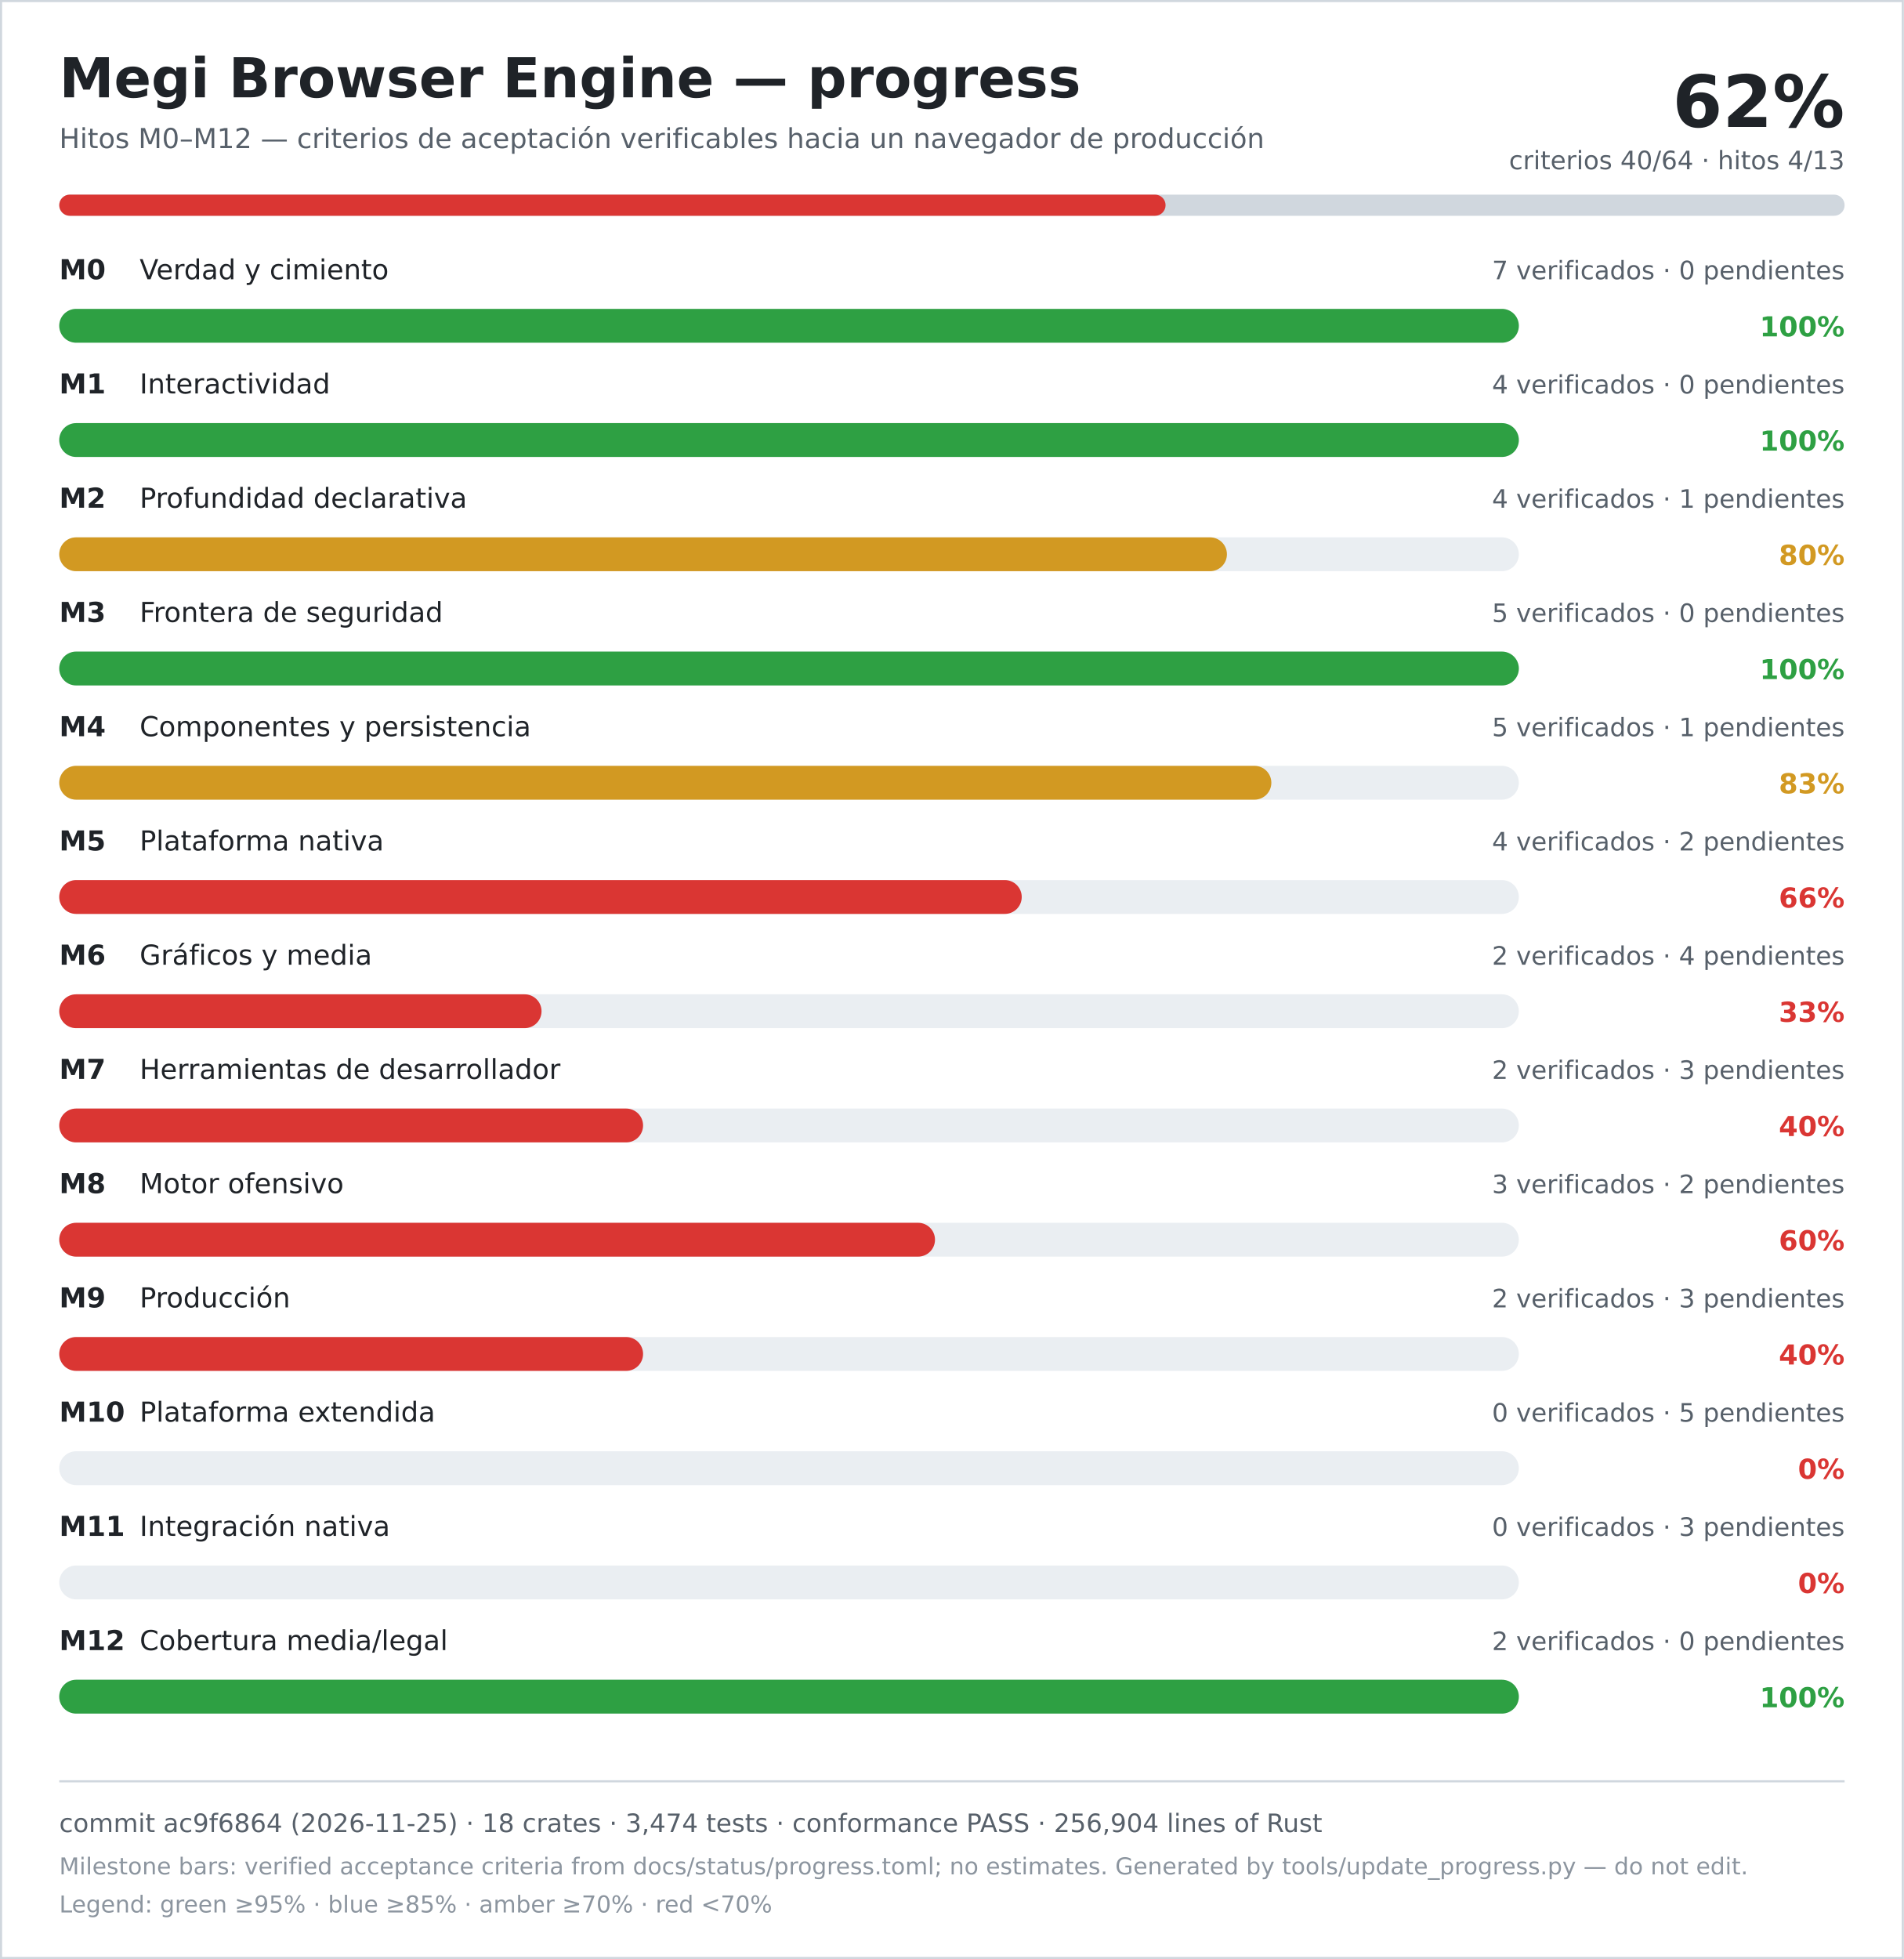
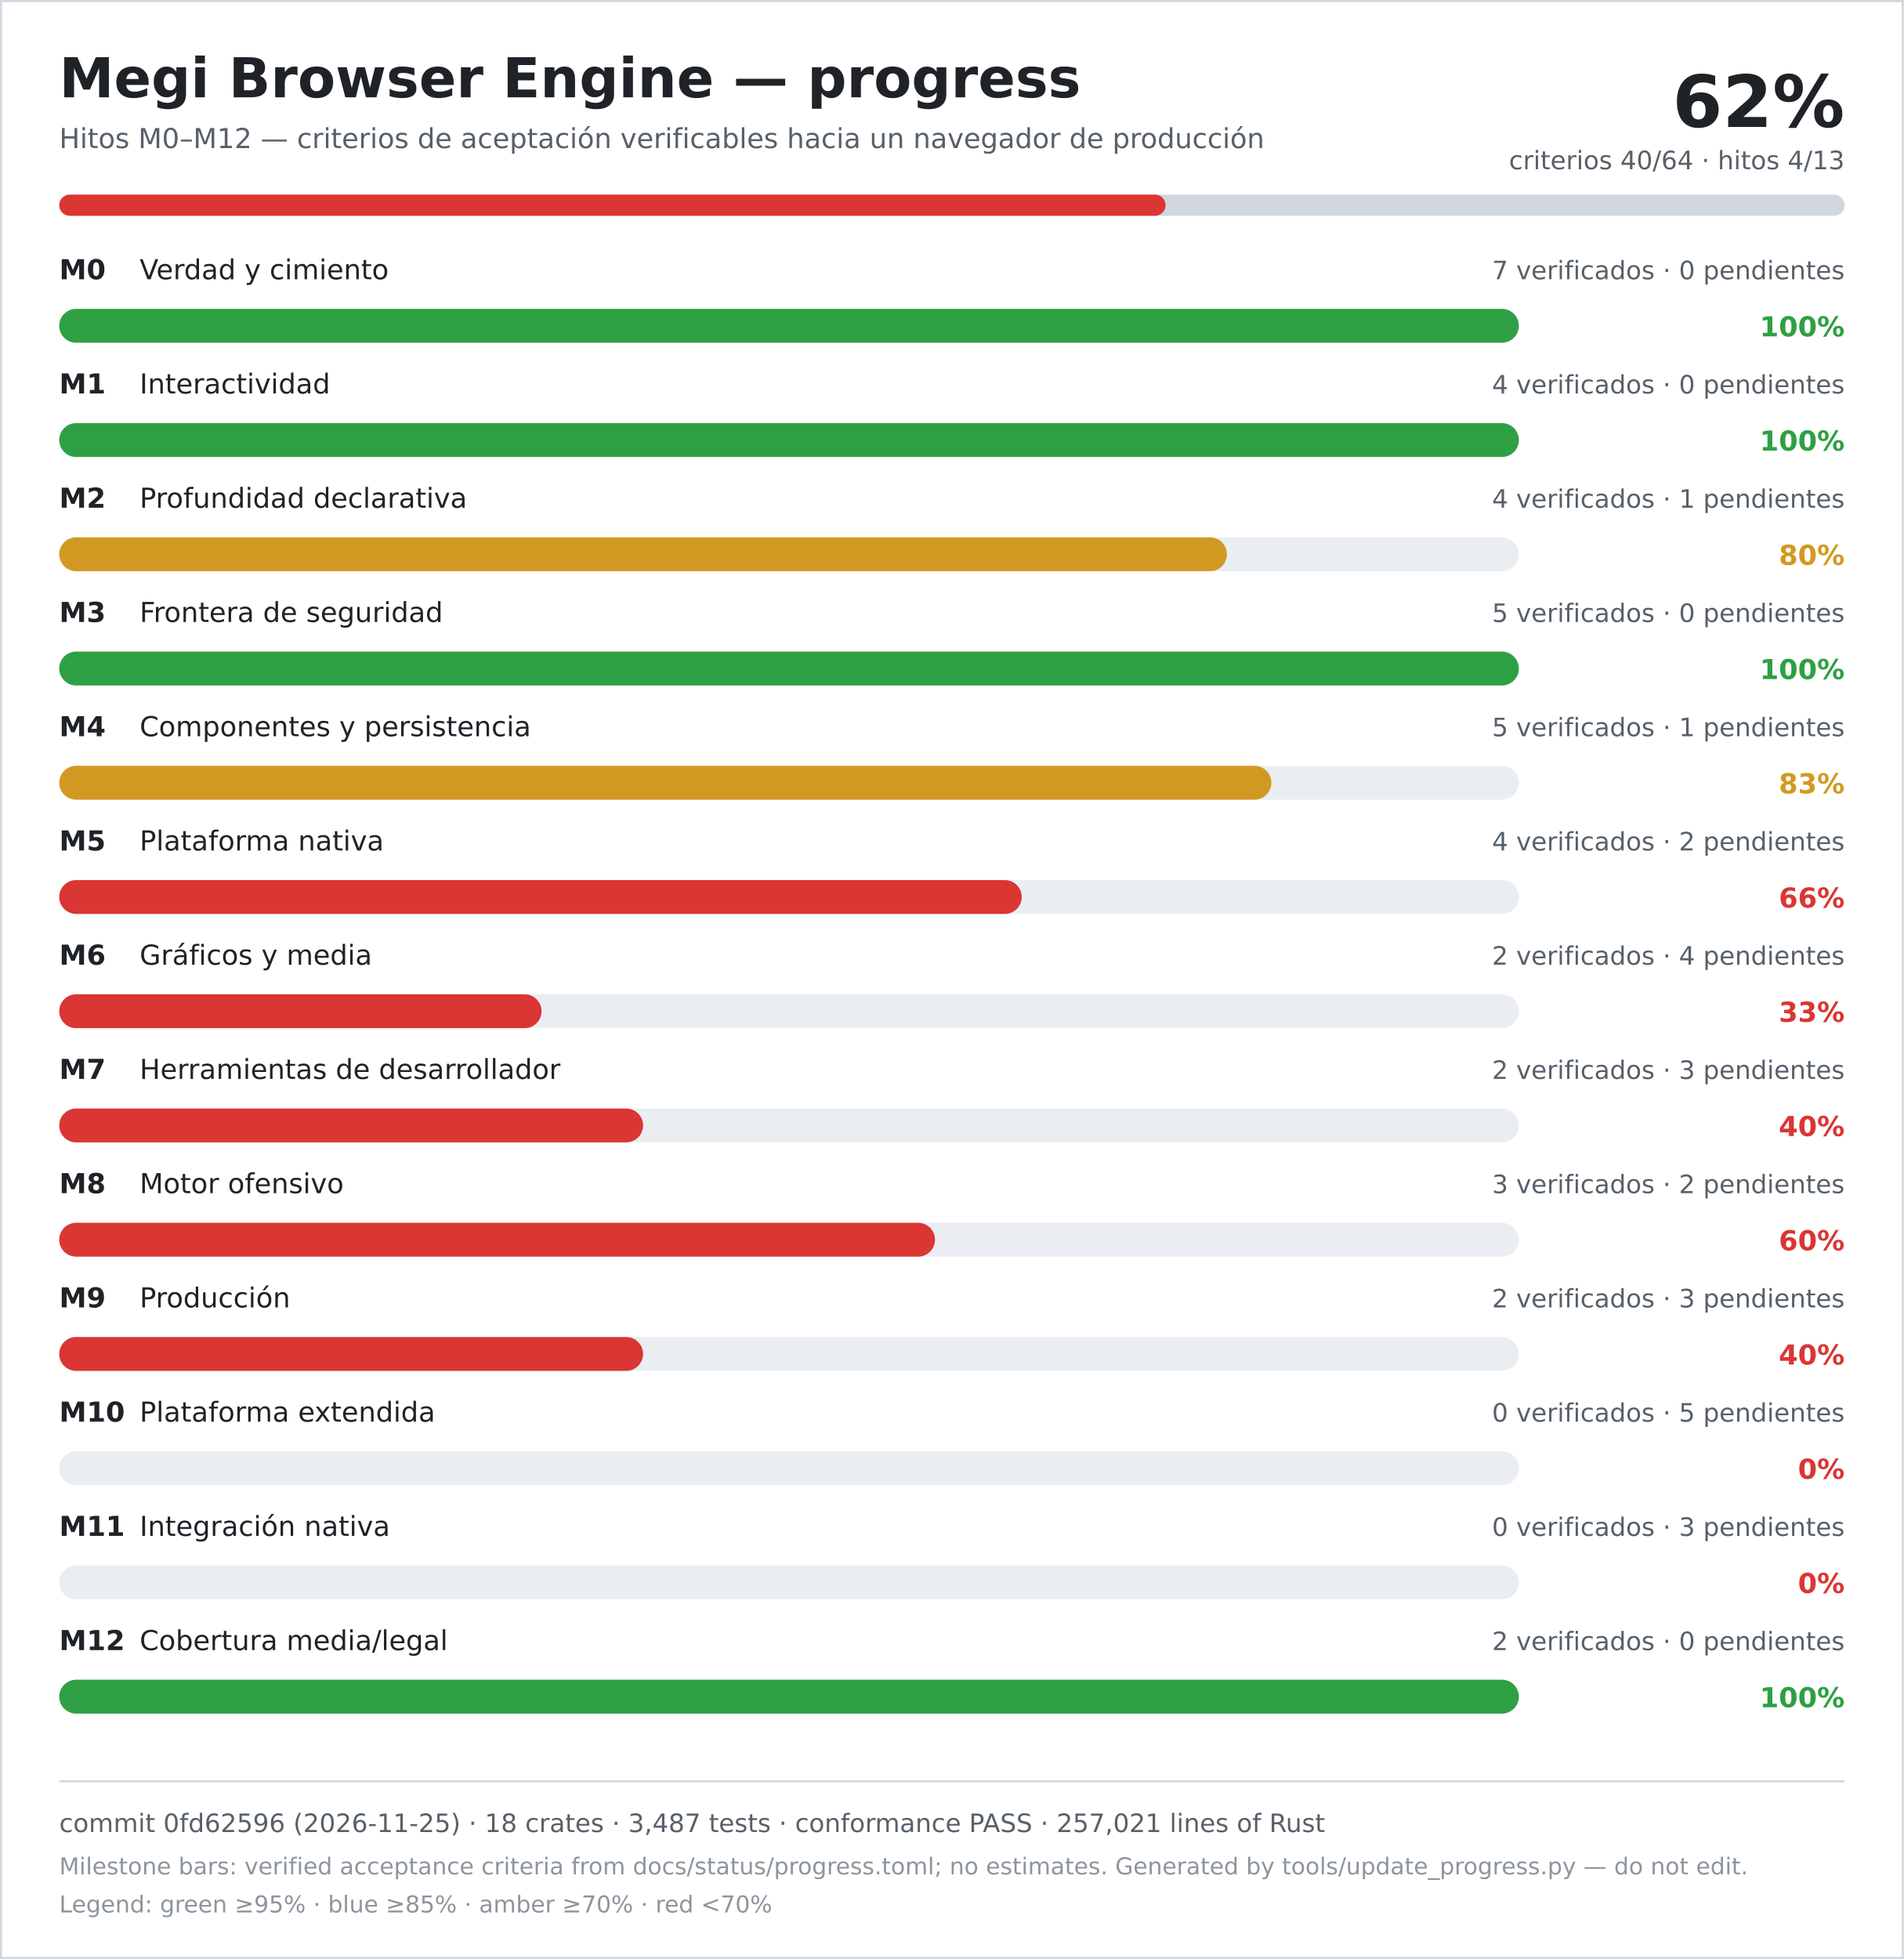
<svg xmlns="http://www.w3.org/2000/svg" width="900" height="926" viewBox="0 0 900 926" role="img" aria-labelledby="title desc">
  <rect width="900" height="926" fill="#ffffff" />
  <rect x="0.5" y="0.5" width="899" height="925" fill="none" stroke="#d0d7de" />
  <text x="28" y="46" font-family="DejaVu Sans, Verdana, sans-serif" font-size="26" font-weight="700" fill="#1f2328">Megi Browser Engine — progress</text>
  <text x="28" y="70" font-family="DejaVu Sans, Verdana, sans-serif" font-size="13" fill="#57606a">Hitos M0–M12 — criterios de aceptación verificables hacia un navegador de producción</text>
  <text x="872" y="60" text-anchor="end" font-family="DejaVu Sans, Verdana, sans-serif" font-size="34" font-weight="700" fill="#1f2328">62%</text>
  <text x="872" y="80" text-anchor="end" font-family="DejaVu Sans, Verdana, sans-serif" font-size="12" fill="#57606a">criterios 40/64 · hitos 4/13</text>
  <rect x="28" y="92" width="844" height="10" rx="5" fill="#d0d7de" />
  <rect x="28" y="92" width="523" height="10" rx="5" fill="#da3633" />
  <text x="28" y="132" font-family="DejaVu Sans, Verdana, sans-serif" font-size="13" font-weight="700" fill="#1f2328">M0</text>
  <text x="66" y="132" font-family="DejaVu Sans, Verdana, sans-serif" font-size="13" fill="#1f2328">Verdad y cimiento</text>
  <text x="872" y="132" text-anchor="end" font-family="DejaVu Sans, Verdana, sans-serif" font-size="12" fill="#57606a">7 verificados · 0 pendientes</text>
  <rect x="28" y="146" width="690" height="16" rx="8" fill="#eaeef2" />
  <rect x="28" y="146" width="690" height="16" rx="8" fill="#2ea043" />
  <text x="872" y="159" text-anchor="end" font-family="DejaVu Sans, Verdana, sans-serif" font-size="13" font-weight="700" fill="#2ea043">100%</text>
  <text x="28" y="186" font-family="DejaVu Sans, Verdana, sans-serif" font-size="13" font-weight="700" fill="#1f2328">M1</text>
  <text x="66" y="186" font-family="DejaVu Sans, Verdana, sans-serif" font-size="13" fill="#1f2328">Interactividad</text>
  <text x="872" y="186" text-anchor="end" font-family="DejaVu Sans, Verdana, sans-serif" font-size="12" fill="#57606a">4 verificados · 0 pendientes</text>
  <rect x="28" y="200" width="690" height="16" rx="8" fill="#eaeef2" />
  <rect x="28" y="200" width="690" height="16" rx="8" fill="#2ea043" />
  <text x="872" y="213" text-anchor="end" font-family="DejaVu Sans, Verdana, sans-serif" font-size="13" font-weight="700" fill="#2ea043">100%</text>
  <text x="28" y="240" font-family="DejaVu Sans, Verdana, sans-serif" font-size="13" font-weight="700" fill="#1f2328">M2</text>
  <text x="66" y="240" font-family="DejaVu Sans, Verdana, sans-serif" font-size="13" fill="#1f2328">Profundidad declarativa</text>
  <text x="872" y="240" text-anchor="end" font-family="DejaVu Sans, Verdana, sans-serif" font-size="12" fill="#57606a">4 verificados · 1 pendientes</text>
  <rect x="28" y="254" width="690" height="16" rx="8" fill="#eaeef2" />
  <rect x="28" y="254" width="552" height="16" rx="8" fill="#d29922" />
  <text x="872" y="267" text-anchor="end" font-family="DejaVu Sans, Verdana, sans-serif" font-size="13" font-weight="700" fill="#d29922">80%</text>
  <text x="28" y="294" font-family="DejaVu Sans, Verdana, sans-serif" font-size="13" font-weight="700" fill="#1f2328">M3</text>
  <text x="66" y="294" font-family="DejaVu Sans, Verdana, sans-serif" font-size="13" fill="#1f2328">Frontera de seguridad</text>
  <text x="872" y="294" text-anchor="end" font-family="DejaVu Sans, Verdana, sans-serif" font-size="12" fill="#57606a">5 verificados · 0 pendientes</text>
  <rect x="28" y="308" width="690" height="16" rx="8" fill="#eaeef2" />
  <rect x="28" y="308" width="690" height="16" rx="8" fill="#2ea043" />
  <text x="872" y="321" text-anchor="end" font-family="DejaVu Sans, Verdana, sans-serif" font-size="13" font-weight="700" fill="#2ea043">100%</text>
  <text x="28" y="348" font-family="DejaVu Sans, Verdana, sans-serif" font-size="13" font-weight="700" fill="#1f2328">M4</text>
  <text x="66" y="348" font-family="DejaVu Sans, Verdana, sans-serif" font-size="13" fill="#1f2328">Componentes y persistencia</text>
  <text x="872" y="348" text-anchor="end" font-family="DejaVu Sans, Verdana, sans-serif" font-size="12" fill="#57606a">5 verificados · 1 pendientes</text>
  <rect x="28" y="362" width="690" height="16" rx="8" fill="#eaeef2" />
  <rect x="28" y="362" width="573" height="16" rx="8" fill="#d29922" />
  <text x="872" y="375" text-anchor="end" font-family="DejaVu Sans, Verdana, sans-serif" font-size="13" font-weight="700" fill="#d29922">83%</text>
  <text x="28" y="402" font-family="DejaVu Sans, Verdana, sans-serif" font-size="13" font-weight="700" fill="#1f2328">M5</text>
  <text x="66" y="402" font-family="DejaVu Sans, Verdana, sans-serif" font-size="13" fill="#1f2328">Plataforma nativa</text>
  <text x="872" y="402" text-anchor="end" font-family="DejaVu Sans, Verdana, sans-serif" font-size="12" fill="#57606a">4 verificados · 2 pendientes</text>
  <rect x="28" y="416" width="690" height="16" rx="8" fill="#eaeef2" />
  <rect x="28" y="416" width="455" height="16" rx="8" fill="#da3633" />
  <text x="872" y="429" text-anchor="end" font-family="DejaVu Sans, Verdana, sans-serif" font-size="13" font-weight="700" fill="#da3633">66%</text>
  <text x="28" y="456" font-family="DejaVu Sans, Verdana, sans-serif" font-size="13" font-weight="700" fill="#1f2328">M6</text>
  <text x="66" y="456" font-family="DejaVu Sans, Verdana, sans-serif" font-size="13" fill="#1f2328">Gráficos y media</text>
  <text x="872" y="456" text-anchor="end" font-family="DejaVu Sans, Verdana, sans-serif" font-size="12" fill="#57606a">2 verificados · 4 pendientes</text>
  <rect x="28" y="470" width="690" height="16" rx="8" fill="#eaeef2" />
  <rect x="28" y="470" width="228" height="16" rx="8" fill="#da3633" />
  <text x="872" y="483" text-anchor="end" font-family="DejaVu Sans, Verdana, sans-serif" font-size="13" font-weight="700" fill="#da3633">33%</text>
  <text x="28" y="510" font-family="DejaVu Sans, Verdana, sans-serif" font-size="13" font-weight="700" fill="#1f2328">M7</text>
  <text x="66" y="510" font-family="DejaVu Sans, Verdana, sans-serif" font-size="13" fill="#1f2328">Herramientas de desarrollador</text>
  <text x="872" y="510" text-anchor="end" font-family="DejaVu Sans, Verdana, sans-serif" font-size="12" fill="#57606a">2 verificados · 3 pendientes</text>
  <rect x="28" y="524" width="690" height="16" rx="8" fill="#eaeef2" />
  <rect x="28" y="524" width="276" height="16" rx="8" fill="#da3633" />
  <text x="872" y="537" text-anchor="end" font-family="DejaVu Sans, Verdana, sans-serif" font-size="13" font-weight="700" fill="#da3633">40%</text>
  <text x="28" y="564" font-family="DejaVu Sans, Verdana, sans-serif" font-size="13" font-weight="700" fill="#1f2328">M8</text>
  <text x="66" y="564" font-family="DejaVu Sans, Verdana, sans-serif" font-size="13" fill="#1f2328">Motor ofensivo</text>
  <text x="872" y="564" text-anchor="end" font-family="DejaVu Sans, Verdana, sans-serif" font-size="12" fill="#57606a">3 verificados · 2 pendientes</text>
  <rect x="28" y="578" width="690" height="16" rx="8" fill="#eaeef2" />
  <rect x="28" y="578" width="414" height="16" rx="8" fill="#da3633" />
  <text x="872" y="591" text-anchor="end" font-family="DejaVu Sans, Verdana, sans-serif" font-size="13" font-weight="700" fill="#da3633">60%</text>
  <text x="28" y="618" font-family="DejaVu Sans, Verdana, sans-serif" font-size="13" font-weight="700" fill="#1f2328">M9</text>
  <text x="66" y="618" font-family="DejaVu Sans, Verdana, sans-serif" font-size="13" fill="#1f2328">Producción</text>
  <text x="872" y="618" text-anchor="end" font-family="DejaVu Sans, Verdana, sans-serif" font-size="12" fill="#57606a">2 verificados · 3 pendientes</text>
  <rect x="28" y="632" width="690" height="16" rx="8" fill="#eaeef2" />
  <rect x="28" y="632" width="276" height="16" rx="8" fill="#da3633" />
  <text x="872" y="645" text-anchor="end" font-family="DejaVu Sans, Verdana, sans-serif" font-size="13" font-weight="700" fill="#da3633">40%</text>
  <text x="28" y="672" font-family="DejaVu Sans, Verdana, sans-serif" font-size="13" font-weight="700" fill="#1f2328">M10</text>
  <text x="66" y="672" font-family="DejaVu Sans, Verdana, sans-serif" font-size="13" fill="#1f2328">Plataforma extendida</text>
  <text x="872" y="672" text-anchor="end" font-family="DejaVu Sans, Verdana, sans-serif" font-size="12" fill="#57606a">0 verificados · 5 pendientes</text>
  <rect x="28" y="686" width="690" height="16" rx="8" fill="#eaeef2" />
  <rect x="28" y="686" width="0" height="16" rx="8" fill="#da3633" />
  <text x="872" y="699" text-anchor="end" font-family="DejaVu Sans, Verdana, sans-serif" font-size="13" font-weight="700" fill="#da3633">0%</text>
  <text x="28" y="726" font-family="DejaVu Sans, Verdana, sans-serif" font-size="13" font-weight="700" fill="#1f2328">M11</text>
  <text x="66" y="726" font-family="DejaVu Sans, Verdana, sans-serif" font-size="13" fill="#1f2328">Integración nativa</text>
  <text x="872" y="726" text-anchor="end" font-family="DejaVu Sans, Verdana, sans-serif" font-size="12" fill="#57606a">0 verificados · 3 pendientes</text>
  <rect x="28" y="740" width="690" height="16" rx="8" fill="#eaeef2" />
  <rect x="28" y="740" width="0" height="16" rx="8" fill="#da3633" />
  <text x="872" y="753" text-anchor="end" font-family="DejaVu Sans, Verdana, sans-serif" font-size="13" font-weight="700" fill="#da3633">0%</text>
  <text x="28" y="780" font-family="DejaVu Sans, Verdana, sans-serif" font-size="13" font-weight="700" fill="#1f2328">M12</text>
  <text x="66" y="780" font-family="DejaVu Sans, Verdana, sans-serif" font-size="13" fill="#1f2328">Cobertura media/legal</text>
  <text x="872" y="780" text-anchor="end" font-family="DejaVu Sans, Verdana, sans-serif" font-size="12" fill="#57606a">2 verificados · 0 pendientes</text>
  <rect x="28" y="794" width="690" height="16" rx="8" fill="#eaeef2" />
  <rect x="28" y="794" width="690" height="16" rx="8" fill="#2ea043" />
  <text x="872" y="807" text-anchor="end" font-family="DejaVu Sans, Verdana, sans-serif" font-size="13" font-weight="700" fill="#2ea043">100%</text>
  <line x1="28" y1="842" x2="872" y2="842" stroke="#d0d7de" />
-   <text x="28" y="866" font-family="DejaVu Sans, Verdana, sans-serif" font-size="12" fill="#57606a">commit ac9f6864 (2026-11-25) · 18 crates · 3,474 tests · conformance PASS · 256,904 lines of Rust</text>
+   <text x="28" y="866" font-family="DejaVu Sans, Verdana, sans-serif" font-size="12" fill="#57606a">commit 0fd62596 (2026-11-25) · 18 crates · 3,487 tests · conformance PASS · 257,021 lines of Rust</text>
  <text x="28" y="886" font-family="DejaVu Sans, Verdana, sans-serif" font-size="11" fill="#8c959f">Milestone bars: verified acceptance criteria from docs/status/progress.toml; no estimates. Generated by tools/update_progress.py — do not edit.</text>
  <text x="28" y="904" font-family="DejaVu Sans, Verdana, sans-serif" font-size="11" fill="#8c959f">Legend: green ≥95% · blue ≥85% · amber ≥70% · red &lt;70%</text>
</svg>
